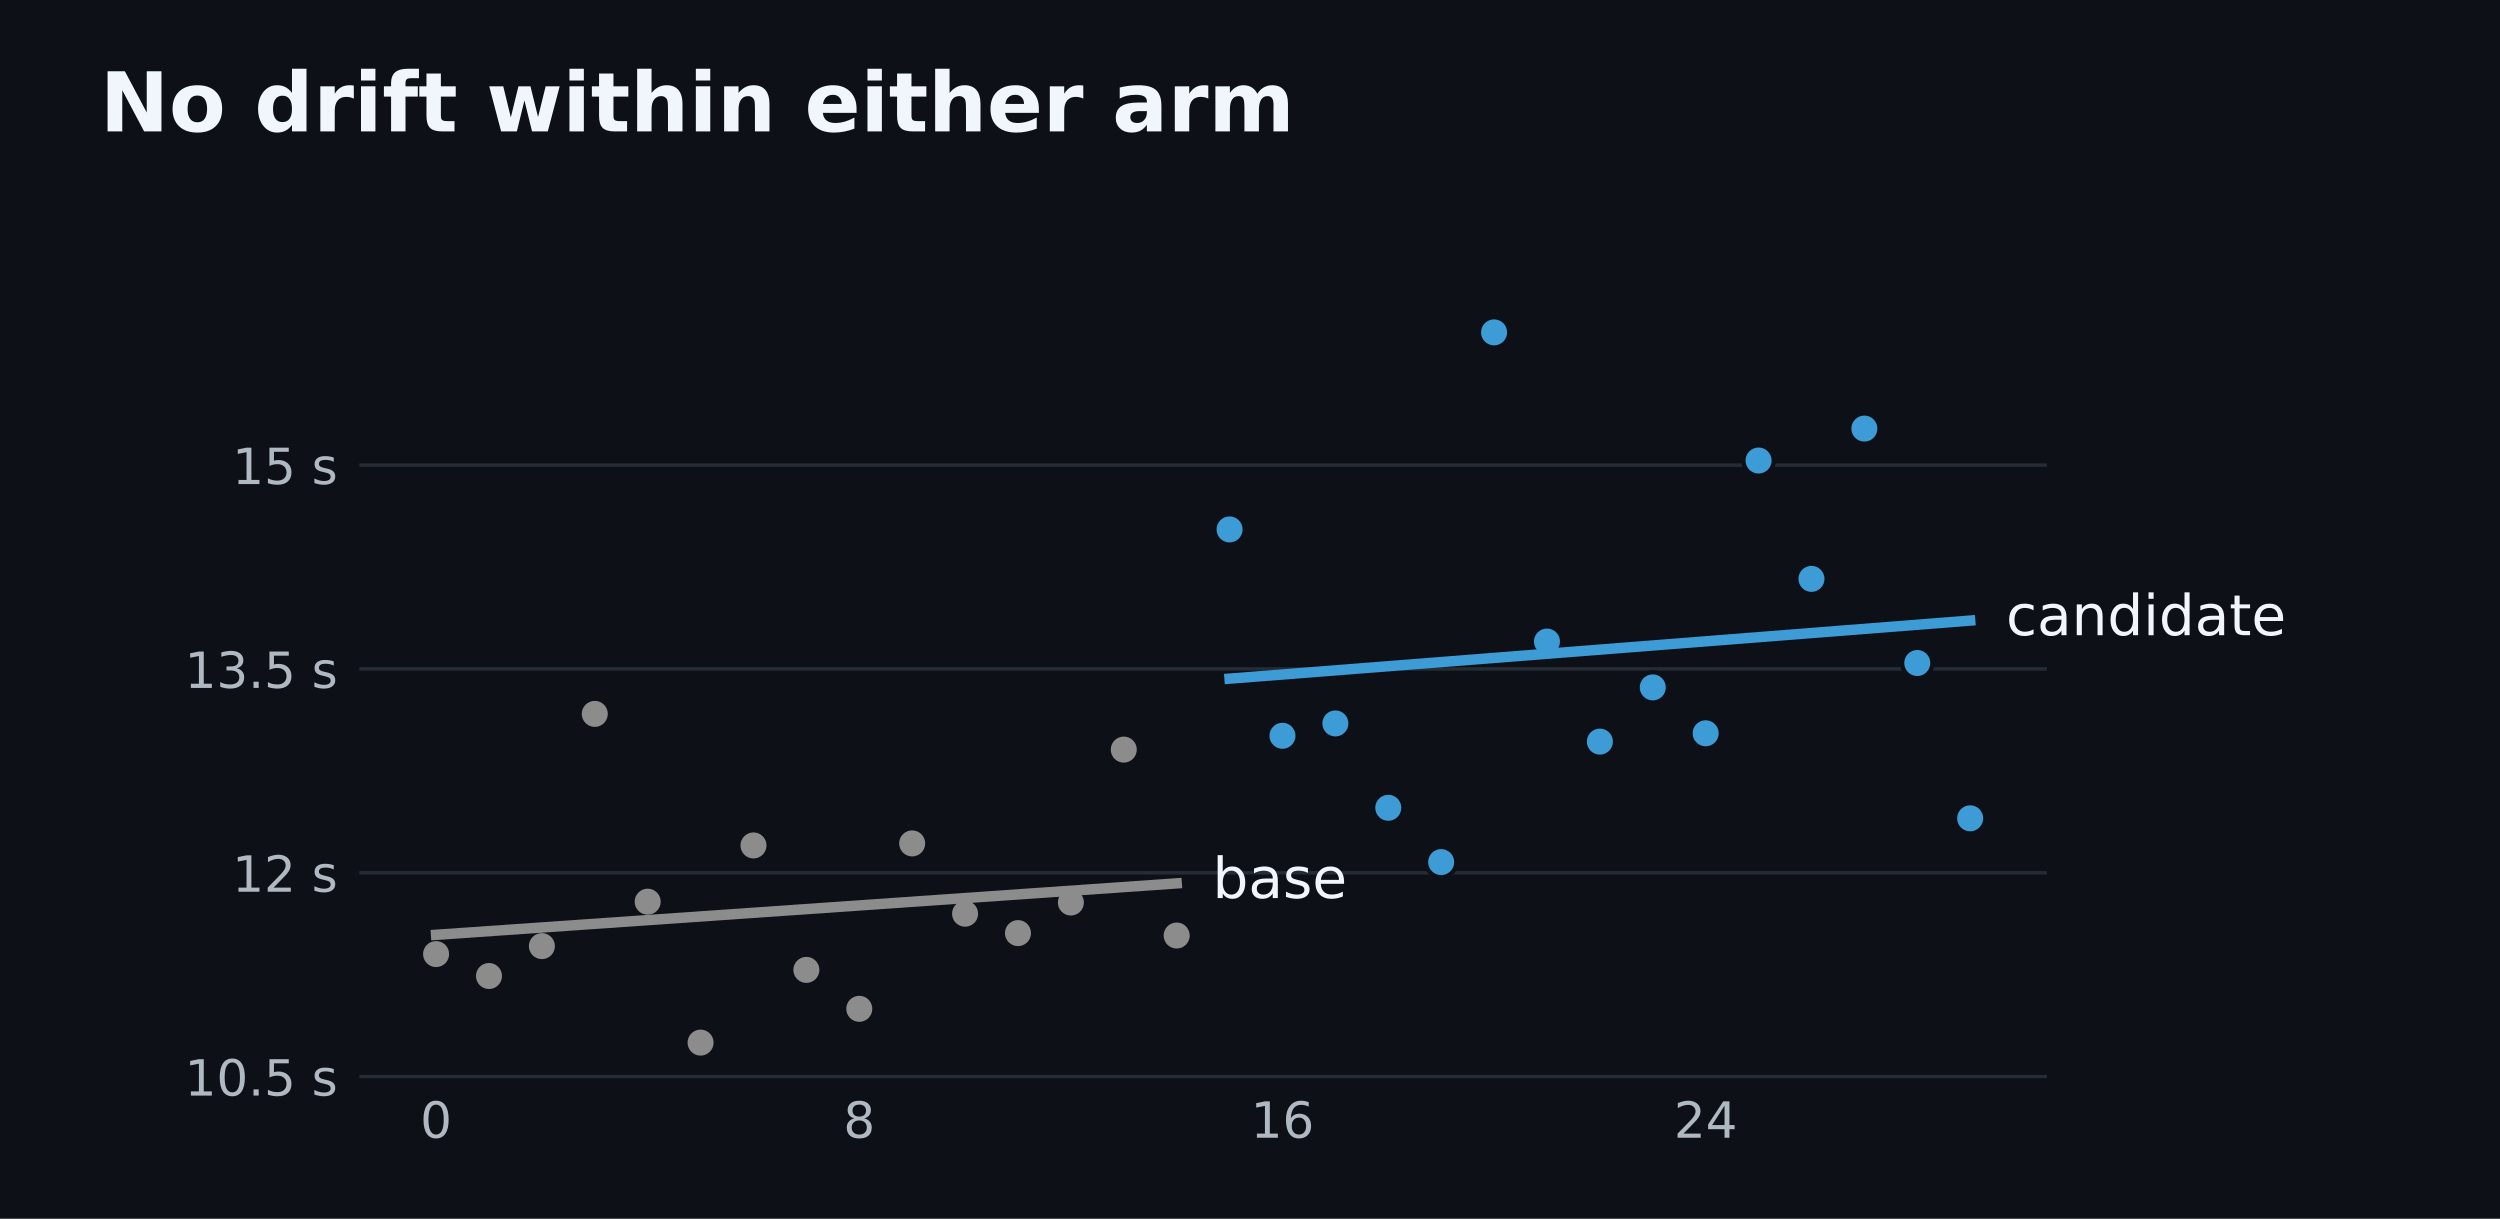
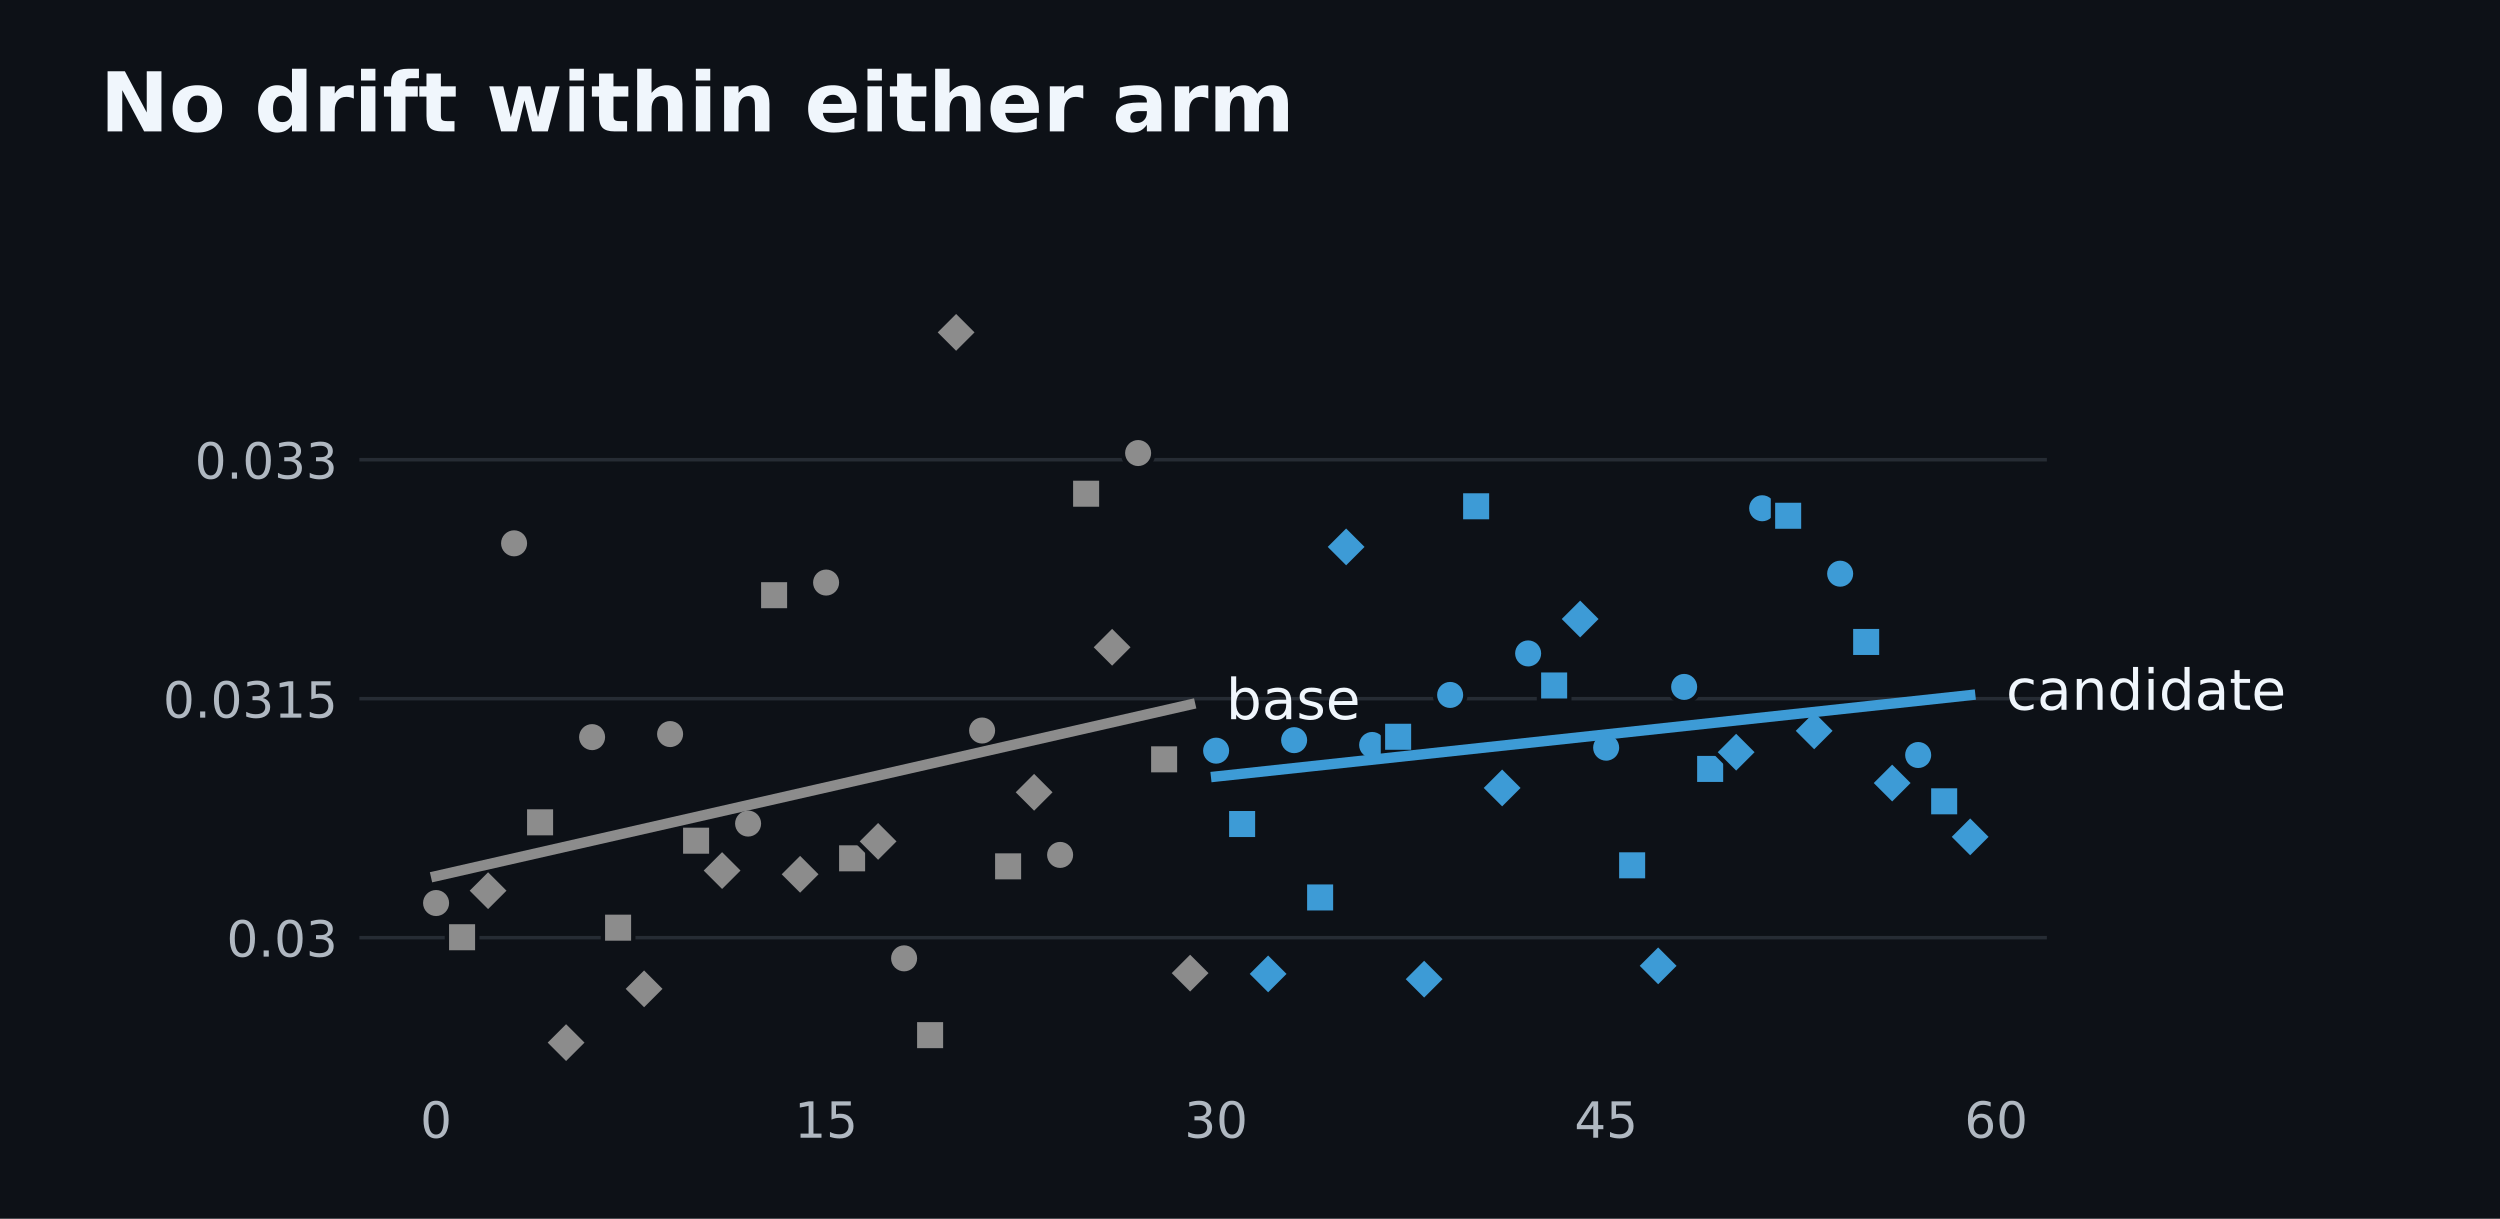
<svg xmlns="http://www.w3.org/2000/svg" xmlns:xlink="http://www.w3.org/1999/xlink" width="576pt" height="280.8pt" viewBox="0 0 576 280.8" version="1.1">
  <defs>
    <style type="text/css">*{stroke-linejoin: round; stroke-linecap: butt}</style>
  </defs>
  <g id="figure_1">
    <g id="patch_1">
      <path d="M 0 280.8  L 576 280.8  L 576 0  L 0 0  z " style="fill: #0d1117" />
    </g>
    <g id="axes_1">
      <g id="patch_2">
        <path d="M 82.8 248.4  L 471.6 248.4  L 471.6 68.4  L 82.8 68.4  z " style="fill: #0d1117" />
      </g>
      <g id="matplotlib.axis_1">
        <g id="xtick_1">
          <g id="line2d_1" />
          <g id="text_1">
            <g style="fill: #b0b8c1" transform="translate(96.81429 262.1373) scale(0.115 -0.115)">
              <defs>
                <path id="DejaVuSans-13" d="M 2034 4250  Q 1547 4250 1301 3770  Q 1056 3291 1056 2328  Q 1056 1369 1301 889  Q 1547 409 2034 409  Q 2525 409 2770 889  Q 3016 1369 3016 2328  Q 3016 3291 2770 3770  Q 2525 4250 2034 4250  z M 2034 4750  Q 2819 4750 3233 4129  Q 3647 3509 3647 2328  Q 3647 1150 3233 529  Q 2819 -91 2034 -91  Q 1250 -91 836 529  Q 422 1150 422 2328  Q 422 3509 836 4129  Q 1250 4750 2034 4750  z " transform="scale(0.015625)" />
              </defs>
              <use xlink:href="#DejaVuSans-13" />
            </g>
          </g>
        </g>
        <g id="xtick_2">
          <g id="line2d_2" />
          <g id="text_2">
-             <g style="fill: #b0b8c1" transform="translate(194.319 262.1373) scale(0.115 -0.115)">
-               <defs>
-                 <path id="DejaVuSans-1b" d="M 2034 2216  Q 1584 2216 1326 1975  Q 1069 1734 1069 1313  Q 1069 891 1326 650  Q 1584 409 2034 409  Q 2484 409 2743 651  Q 3003 894 3003 1313  Q 3003 1734 2745 1975  Q 2488 2216 2034 2216  z M 1403 2484  Q 997 2584 770 2862  Q 544 3141 544 3541  Q 544 4100 942 4425  Q 1341 4750 2034 4750  Q 2731 4750 3128 4425  Q 3525 4100 3525 3541  Q 3525 3141 3298 2862  Q 3072 2584 2669 2484  Q 3125 2378 3379 2068  Q 3634 1759 3634 1313  Q 3634 634 3220 271  Q 2806 -91 2034 -91  Q 1263 -91 848 271  Q 434 634 434 1313  Q 434 1759 690 2068  Q 947 2378 1403 2484  z M 1172 3481  Q 1172 3119 1398 2916  Q 1625 2713 2034 2713  Q 2441 2713 2670 2916  Q 2900 3119 2900 3481  Q 2900 3844 2670 4047  Q 2441 4250 2034 4250  Q 1625 4250 1398 4047  Q 1172 3844 1172 3481  z " transform="scale(0.015625)" />
-               </defs>
-               <use xlink:href="#DejaVuSans-1b" />
+             <g style="fill: #b0b8c1" transform="translate(183.0172 262.1373) scale(0.115 -0.115)">
+               <defs>
+                 <path id="DejaVuSans-14" d="M 794 531  L 1825 531  L 1825 4091  L 703 3866  L 703 4441  L 1819 4666  L 2450 4666  L 2450 531  L 3481 531  L 3481 0  L 794 0  L 794 531  z " transform="scale(0.015625)" />
+                 <path id="DejaVuSans-18" d="M 691 4666  L 3169 4666  L 3169 4134  L 1269 4134  L 1269 2991  Q 1406 3038 1543 3061  Q 1681 3084 1819 3084  Q 2600 3084 3056 2656  Q 3513 2228 3513 1497  Q 3513 744 3044 326  Q 2575 -91 1722 -91  Q 1428 -91 1123 -41  Q 819 9 494 109  L 494 744  Q 775 591 1075 516  Q 1375 441 1709 441  Q 2250 441 2565 725  Q 2881 1009 2881 1497  Q 2881 1984 2565 2268  Q 2250 2553 1709 2553  Q 1456 2553 1204 2497  Q 953 2441 691 2322  L 691 4666  z " transform="scale(0.015625)" />
+               </defs>
+               <use xlink:href="#DejaVuSans-14" />
+               <use xlink:href="#DejaVuSans-18" transform="translate(63.625 0)" />
            </g>
          </g>
        </g>
        <g id="xtick_3">
          <g id="line2d_3" />
          <g id="text_3">
-             <g style="fill: #b0b8c1" transform="translate(288.1653 262.1373) scale(0.115 -0.115)">
-               <defs>
-                 <path id="DejaVuSans-14" d="M 794 531  L 1825 531  L 1825 4091  L 703 3866  L 703 4441  L 1819 4666  L 2450 4666  L 2450 531  L 3481 531  L 3481 0  L 794 0  L 794 531  z " transform="scale(0.015625)" />
-                 <path id="DejaVuSans-19" d="M 2113 2584  Q 1688 2584 1439 2293  Q 1191 2003 1191 1497  Q 1191 994 1439 701  Q 1688 409 2113 409  Q 2538 409 2786 701  Q 3034 994 3034 1497  Q 3034 2003 2786 2293  Q 2538 2584 2113 2584  z M 3366 4563  L 3366 3988  Q 3128 4100 2886 4159  Q 2644 4219 2406 4219  Q 1781 4219 1451 3797  Q 1122 3375 1075 2522  Q 1259 2794 1537 2939  Q 1816 3084 2150 3084  Q 2853 3084 3261 2657  Q 3669 2231 3669 1497  Q 3669 778 3244 343  Q 2819 -91 2113 -91  Q 1303 -91 875 529  Q 447 1150 447 2328  Q 447 3434 972 4092  Q 1497 4750 2381 4750  Q 2619 4750 2861 4703  Q 3103 4656 3366 4563  z " transform="scale(0.015625)" />
-               </defs>
-               <use xlink:href="#DejaVuSans-14" />
-               <use xlink:href="#DejaVuSans-19" transform="translate(63.625 0)" />
+             <g style="fill: #b0b8c1" transform="translate(272.8785 262.1373) scale(0.115 -0.115)">
+               <defs>
+                 <path id="DejaVuSans-16" d="M 2597 2516  Q 3050 2419 3304 2112  Q 3559 1806 3559 1356  Q 3559 666 3084 287  Q 2609 -91 1734 -91  Q 1441 -91 1130 -33  Q 819 25 488 141  L 488 750  Q 750 597 1062 519  Q 1375 441 1716 441  Q 2309 441 2620 675  Q 2931 909 2931 1356  Q 2931 1769 2642 2001  Q 2353 2234 1838 2234  L 1294 2234  L 1294 2753  L 1863 2753  Q 2328 2753 2575 2939  Q 2822 3125 2822 3475  Q 2822 3834 2567 4026  Q 2313 4219 1838 4219  Q 1578 4219 1281 4162  Q 984 4106 628 3988  L 628 4550  Q 988 4650 1302 4700  Q 1616 4750 1894 4750  Q 2613 4750 3031 4423  Q 3450 4097 3450 3541  Q 3450 3153 3228 2886  Q 3006 2619 2597 2516  z " transform="scale(0.015625)" />
+               </defs>
+               <use xlink:href="#DejaVuSans-16" />
+               <use xlink:href="#DejaVuSans-13" transform="translate(63.625 0)" />
            </g>
          </g>
        </g>
        <g id="xtick_4">
          <g id="line2d_4" />
          <g id="text_4">
-             <g style="fill: #b0b8c1" transform="translate(385.67 262.1373) scale(0.115 -0.115)">
-               <defs>
-                 <path id="DejaVuSans-15" d="M 1228 531  L 3431 531  L 3431 0  L 469 0  L 469 531  Q 828 903 1448 1529  Q 2069 2156 2228 2338  Q 2531 2678 2651 2914  Q 2772 3150 2772 3378  Q 2772 3750 2511 3984  Q 2250 4219 1831 4219  Q 1534 4219 1204 4116  Q 875 4013 500 3803  L 500 4441  Q 881 4594 1212 4672  Q 1544 4750 1819 4750  Q 2544 4750 2975 4387  Q 3406 4025 3406 3419  Q 3406 3131 3298 2873  Q 3191 2616 2906 2266  Q 2828 2175 2409 1742  Q 1991 1309 1228 531  z " transform="scale(0.015625)" />
+             <g style="fill: #b0b8c1" transform="translate(362.7398 262.1373) scale(0.115 -0.115)">
+               <defs>
                <path id="DejaVuSans-17" d="M 2419 4116  L 825 1625  L 2419 1625  L 2419 4116  z M 2253 4666  L 3047 4666  L 3047 1625  L 3713 1625  L 3713 1100  L 3047 1100  L 3047 0  L 2419 0  L 2419 1100  L 313 1100  L 313 1709  L 2253 4666  z " transform="scale(0.015625)" />
              </defs>
-               <use xlink:href="#DejaVuSans-15" />
-               <use xlink:href="#DejaVuSans-17" transform="translate(63.625 0)" />
+               <use xlink:href="#DejaVuSans-17" />
+               <use xlink:href="#DejaVuSans-18" transform="translate(63.625 0)" />
+             </g>
+           </g>
+         </g>
+         <g id="xtick_5">
+           <g id="line2d_5" />
+           <g id="text_5">
+             <g style="fill: #b0b8c1" transform="translate(452.6012 262.1373) scale(0.115 -0.115)">
+               <defs>
+                 <path id="DejaVuSans-19" d="M 2113 2584  Q 1688 2584 1439 2293  Q 1191 2003 1191 1497  Q 1191 994 1439 701  Q 1688 409 2113 409  Q 2538 409 2786 701  Q 3034 994 3034 1497  Q 3034 2003 2786 2293  Q 2538 2584 2113 2584  z M 3366 4563  L 3366 3988  Q 3128 4100 2886 4159  Q 2644 4219 2406 4219  Q 1781 4219 1451 3797  Q 1122 3375 1075 2522  Q 1259 2794 1537 2939  Q 1816 3084 2150 3084  Q 2853 3084 3261 2657  Q 3669 2231 3669 1497  Q 3669 778 3244 343  Q 2819 -91 2113 -91  Q 1303 -91 875 529  Q 447 1150 447 2328  Q 447 3434 972 4092  Q 1497 4750 2381 4750  Q 2619 4750 2861 4703  Q 3103 4656 3366 4563  z " transform="scale(0.015625)" />
+               </defs>
+               <use xlink:href="#DejaVuSans-19" />
+               <use xlink:href="#DejaVuSans-13" transform="translate(63.625 0)" />
            </g>
          </g>
        </g>
      </g>
      <g id="matplotlib.axis_2">
        <g id="ytick_1">
-           <g id="line2d_5">
-             <path d="M 82.8 248.051  L 471.6 248.051  " clip-path="url(#pa7abebdeab)" style="fill: none; stroke: #262c34; stroke-width: 0.8; stroke-linecap: square" />
-           </g>
-           <g id="line2d_6" />
-           <g id="text_5">
-             <g style="fill: #b0b8c1" transform="translate(42.54891 252.4196) scale(0.115 -0.115)">
+           <g id="line2d_6">
+             <path d="M 82.8 216.038  L 471.6 216.038  " clip-path="url(#p5f9877c30a)" style="fill: none; stroke: #262c34; stroke-width: 0.8; stroke-linecap: square" />
+           </g>
+           <g id="line2d_7" />
+           <g id="text_6">
+             <g style="fill: #b0b8c1" transform="translate(52.19453 220.4064) scale(0.115 -0.115)">
              <defs>
                <path id="DejaVuSans-11" d="M 684 794  L 1344 794  L 1344 0  L 684 0  L 684 794  z " transform="scale(0.015625)" />
-                 <path id="DejaVuSans-18" d="M 691 4666  L 3169 4666  L 3169 4134  L 1269 4134  L 1269 2991  Q 1406 3038 1543 3061  Q 1681 3084 1819 3084  Q 2600 3084 3056 2656  Q 3513 2228 3513 1497  Q 3513 744 3044 326  Q 2575 -91 1722 -91  Q 1428 -91 1123 -41  Q 819 9 494 109  L 494 744  Q 775 591 1075 516  Q 1375 441 1709 441  Q 2250 441 2565 725  Q 2881 1009 2881 1497  Q 2881 1984 2565 2268  Q 2250 2553 1709 2553  Q 1456 2553 1204 2497  Q 953 2441 691 2322  L 691 4666  z " transform="scale(0.015625)" />
-                 <path id="DejaVuSans-3" transform="scale(0.015625)" />
-                 <path id="DejaVuSans-56" d="M 2834 3397  L 2834 2853  Q 2591 2978 2328 3040  Q 2066 3103 1784 3103  Q 1356 3103 1142 2972  Q 928 2841 928 2578  Q 928 2378 1081 2264  Q 1234 2150 1697 2047  L 1894 2003  Q 2506 1872 2764 1633  Q 3022 1394 3022 966  Q 3022 478 2636 193  Q 2250 -91 1575 -91  Q 1294 -91 989 -36  Q 684 19 347 128  L 347 722  Q 666 556 975 473  Q 1284 391 1588 391  Q 1994 391 2212 530  Q 2431 669 2431 922  Q 2431 1156 2273 1281  Q 2116 1406 1581 1522  L 1381 1569  Q 847 1681 609 1914  Q 372 2147 372 2553  Q 372 3047 722 3315  Q 1072 3584 1716 3584  Q 2034 3584 2315 3537  Q 2597 3491 2834 3397  z " transform="scale(0.015625)" />
-               </defs>
-               <use xlink:href="#DejaVuSans-14" />
-               <use xlink:href="#DejaVuSans-13" transform="translate(63.625 0)" />
-               <use xlink:href="#DejaVuSans-11" transform="translate(127.25 0)" />
-               <use xlink:href="#DejaVuSans-18" transform="translate(159.0312 0)" />
-               <use xlink:href="#DejaVuSans-3" transform="translate(222.6562 0)" />
-               <use xlink:href="#DejaVuSans-56" transform="translate(254.4375 0)" />
+               </defs>
+               <use xlink:href="#DejaVuSans-13" />
+               <use xlink:href="#DejaVuSans-11" transform="translate(63.625 0)" />
+               <use xlink:href="#DejaVuSans-13" transform="translate(95.40625 0)" />
+               <use xlink:href="#DejaVuSans-16" transform="translate(159.0312 0)" />
            </g>
          </g>
        </g>
        <g id="ytick_2">
-           <g id="line2d_7">
-             <path d="M 82.8 201.088  L 471.6 201.088  " clip-path="url(#pa7abebdeab)" style="fill: none; stroke: #262c34; stroke-width: 0.8; stroke-linecap: square" />
-           </g>
-           <g id="line2d_8" />
-           <g id="text_6">
-             <g style="fill: #b0b8c1" transform="translate(53.52063 205.4562) scale(0.115 -0.115)">
-               <use xlink:href="#DejaVuSans-14" />
-               <use xlink:href="#DejaVuSans-15" transform="translate(63.625 0)" />
-               <use xlink:href="#DejaVuSans-3" transform="translate(127.25 0)" />
-               <use xlink:href="#DejaVuSans-56" transform="translate(159.0312 0)" />
+           <g id="line2d_8">
+             <path d="M 82.8 160.977  L 471.6 160.977  " clip-path="url(#p5f9877c30a)" style="fill: none; stroke: #262c34; stroke-width: 0.8; stroke-linecap: square" />
+           </g>
+           <g id="line2d_9" />
+           <g id="text_7">
+             <g style="fill: #b0b8c1" transform="translate(37.56078 165.3452) scale(0.115 -0.115)">
+               <use xlink:href="#DejaVuSans-13" />
+               <use xlink:href="#DejaVuSans-11" transform="translate(63.625 0)" />
+               <use xlink:href="#DejaVuSans-13" transform="translate(95.40625 0)" />
+               <use xlink:href="#DejaVuSans-16" transform="translate(159.0312 0)" />
+               <use xlink:href="#DejaVuSans-14" transform="translate(222.6562 0)" />
+               <use xlink:href="#DejaVuSans-18" transform="translate(286.2812 0)" />
            </g>
          </g>
        </g>
        <g id="ytick_3">
-           <g id="line2d_9">
-             <path d="M 82.8 154.124  L 471.6 154.124  " clip-path="url(#pa7abebdeab)" style="fill: none; stroke: #262c34; stroke-width: 0.8; stroke-linecap: square" />
-           </g>
-           <g id="line2d_10" />
-           <g id="text_7">
-             <g style="fill: #b0b8c1" transform="translate(42.54891 158.4928) scale(0.115 -0.115)">
-               <defs>
-                 <path id="DejaVuSans-16" d="M 2597 2516  Q 3050 2419 3304 2112  Q 3559 1806 3559 1356  Q 3559 666 3084 287  Q 2609 -91 1734 -91  Q 1441 -91 1130 -33  Q 819 25 488 141  L 488 750  Q 750 597 1062 519  Q 1375 441 1716 441  Q 2309 441 2620 675  Q 2931 909 2931 1356  Q 2931 1769 2642 2001  Q 2353 2234 1838 2234  L 1294 2234  L 1294 2753  L 1863 2753  Q 2328 2753 2575 2939  Q 2822 3125 2822 3475  Q 2822 3834 2567 4026  Q 2313 4219 1838 4219  Q 1578 4219 1281 4162  Q 984 4106 628 3988  L 628 4550  Q 988 4650 1302 4700  Q 1616 4750 1894 4750  Q 2613 4750 3031 4423  Q 3450 4097 3450 3541  Q 3450 3153 3228 2886  Q 3006 2619 2597 2516  z " transform="scale(0.015625)" />
-               </defs>
-               <use xlink:href="#DejaVuSans-14" />
-               <use xlink:href="#DejaVuSans-16" transform="translate(63.625 0)" />
-               <use xlink:href="#DejaVuSans-11" transform="translate(127.25 0)" />
-               <use xlink:href="#DejaVuSans-18" transform="translate(159.0312 0)" />
-               <use xlink:href="#DejaVuSans-3" transform="translate(222.6562 0)" />
-               <use xlink:href="#DejaVuSans-56" transform="translate(254.4375 0)" />
-             </g>
-           </g>
-         </g>
-         <g id="ytick_4">
-           <g id="line2d_11">
-             <path d="M 82.8 107.161  L 471.6 107.161  " clip-path="url(#pa7abebdeab)" style="fill: none; stroke: #262c34; stroke-width: 0.8; stroke-linecap: square" />
-           </g>
-           <g id="line2d_12" />
+           <g id="line2d_10">
+             <path d="M 82.8 105.915  L 471.6 105.915  " clip-path="url(#p5f9877c30a)" style="fill: none; stroke: #262c34; stroke-width: 0.8; stroke-linecap: square" />
+           </g>
+           <g id="line2d_11" />
          <g id="text_8">
-             <g style="fill: #b0b8c1" transform="translate(53.52063 111.5293) scale(0.115 -0.115)">
-               <use xlink:href="#DejaVuSans-14" />
-               <use xlink:href="#DejaVuSans-18" transform="translate(63.625 0)" />
-               <use xlink:href="#DejaVuSans-3" transform="translate(127.25 0)" />
-               <use xlink:href="#DejaVuSans-56" transform="translate(159.0312 0)" />
-             </g>
-           </g>
+             <g style="fill: #b0b8c1" transform="translate(44.87766 110.284) scale(0.115 -0.115)">
+               <use xlink:href="#DejaVuSans-13" />
+               <use xlink:href="#DejaVuSans-11" transform="translate(63.625 0)" />
+               <use xlink:href="#DejaVuSans-13" transform="translate(95.40625 0)" />
+               <use xlink:href="#DejaVuSans-16" transform="translate(159.0312 0)" />
+               <use xlink:href="#DejaVuSans-16" transform="translate(222.6562 0)" />
+             </g>
+           </g>
+         </g>
+       </g>
+       <g id="line2d_12">
+         <defs>
+           <path id="mf9f55f0a4c" d="M 0 3.5  C 0.928 3.5 1.819 3.131 2.475 2.475  C 3.131 1.819 3.5 0.928 3.5 0  C 3.5 -0.928 3.131 -1.819 2.475 -2.475  C 1.819 -3.131 0.928 -3.5 0 -3.5  C -0.928 -3.5 -1.819 -3.131 -2.475 -2.475  C -3.131 -1.819 -3.5 -0.928 -3.5 0  C -3.5 0.928 -3.131 1.819 -2.475 2.475  C -1.819 3.131 -0.928 3.5 0 3.5  z " style="stroke: #0d1117" />
+         </defs>
+         <g clip-path="url(#p5f9877c30a)">
+           <use xlink:href="#mf9f55f0a4c" x="100.473" y="208.058" style="fill: #8c8c8c; stroke: #0d1117" />
+           <use xlink:href="#mf9f55f0a4c" x="118.445" y="125.182" style="fill: #8c8c8c; stroke: #0d1117" />
+           <use xlink:href="#mf9f55f0a4c" x="136.417" y="169.833" style="fill: #8c8c8c; stroke: #0d1117" />
+           <use xlink:href="#mf9f55f0a4c" x="154.39" y="169.128" style="fill: #8c8c8c; stroke: #0d1117" />
+           <use xlink:href="#mf9f55f0a4c" x="172.362" y="189.752" style="fill: #8c8c8c; stroke: #0d1117" />
+           <use xlink:href="#mf9f55f0a4c" x="190.334" y="134.223" style="fill: #8c8c8c; stroke: #0d1117" />
+           <use xlink:href="#mf9f55f0a4c" x="208.306" y="220.804" style="fill: #8c8c8c; stroke: #0d1117" />
+           <use xlink:href="#mf9f55f0a4c" x="226.279" y="168.312" style="fill: #8c8c8c; stroke: #0d1117" />
+           <use xlink:href="#mf9f55f0a4c" x="244.251" y="196.972" style="fill: #8c8c8c; stroke: #0d1117" />
+           <use xlink:href="#mf9f55f0a4c" x="262.223" y="104.381" style="fill: #8c8c8c; stroke: #0d1117" />
        </g>
      </g>
      <g id="line2d_13">
        <defs>
-           <path id="mad32123701" d="M 0 3.5  C 0.928 3.5 1.819 3.131 2.475 2.475  C 3.131 1.819 3.5 0.928 3.5 0  C 3.5 -0.928 3.131 -1.819 2.475 -2.475  C 1.819 -3.131 0.928 -3.5 0 -3.5  C -0.928 -3.5 -1.819 -3.131 -2.475 -2.475  C -3.131 -1.819 -3.5 -0.928 -3.5 0  C -3.5 0.928 -3.131 1.819 -2.475 2.475  C -1.819 3.131 -0.928 3.5 0 3.5  z " style="stroke: #0d1117" />
-         </defs>
-         <g clip-path="url(#pa7abebdeab)">
-           <use xlink:href="#mad32123701" x="100.473" y="219.818" style="fill: #8c8c8c; stroke: #0d1117" />
-           <use xlink:href="#mad32123701" x="112.661" y="224.872" style="fill: #8c8c8c; stroke: #0d1117" />
-           <use xlink:href="#mad32123701" x="124.849" y="217.985" style="fill: #8c8c8c; stroke: #0d1117" />
-           <use xlink:href="#mad32123701" x="137.037" y="164.481" style="fill: #8c8c8c; stroke: #0d1117" />
-           <use xlink:href="#mad32123701" x="149.225" y="207.749" style="fill: #8c8c8c; stroke: #0d1117" />
-           <use xlink:href="#mad32123701" x="161.413" y="240.218" style="fill: #8c8c8c; stroke: #0d1117" />
-           <use xlink:href="#mad32123701" x="173.601" y="194.79" style="fill: #8c8c8c; stroke: #0d1117" />
-           <use xlink:href="#mad32123701" x="185.789" y="223.463" style="fill: #8c8c8c; stroke: #0d1117" />
-           <use xlink:href="#mad32123701" x="197.977" y="232.432" style="fill: #8c8c8c; stroke: #0d1117" />
-           <use xlink:href="#mad32123701" x="210.166" y="194.32" style="fill: #8c8c8c; stroke: #0d1117" />
-           <use xlink:href="#mad32123701" x="222.354" y="210.514" style="fill: #8c8c8c; stroke: #0d1117" />
-           <use xlink:href="#mad32123701" x="234.542" y="214.987" style="fill: #8c8c8c; stroke: #0d1117" />
-           <use xlink:href="#mad32123701" x="246.73" y="207.938" style="fill: #8c8c8c; stroke: #0d1117" />
-           <use xlink:href="#mad32123701" x="258.918" y="172.708" style="fill: #8c8c8c; stroke: #0d1117" />
-           <use xlink:href="#mad32123701" x="271.106" y="215.545" style="fill: #8c8c8c; stroke: #0d1117" />
+           <path id="m9e5afdfcbe" d="M -3.5 3.5  L 3.5 3.5  L 3.5 -3.5  L -3.5 -3.5  z " style="stroke: #0d1117; stroke-linejoin: miter" />
+         </defs>
+         <g clip-path="url(#p5f9877c30a)">
+           <use xlink:href="#m9e5afdfcbe" x="106.463" y="215.938" style="fill: #8c8c8c; stroke: #0d1117; stroke-linejoin: miter" />
+           <use xlink:href="#m9e5afdfcbe" x="124.436" y="189.464" style="fill: #8c8c8c; stroke: #0d1117; stroke-linejoin: miter" />
+           <use xlink:href="#m9e5afdfcbe" x="142.408" y="213.736" style="fill: #8c8c8c; stroke: #0d1117; stroke-linejoin: miter" />
+           <use xlink:href="#m9e5afdfcbe" x="160.38" y="193.696" style="fill: #8c8c8c; stroke: #0d1117; stroke-linejoin: miter" />
+           <use xlink:href="#m9e5afdfcbe" x="178.353" y="137.134" style="fill: #8c8c8c; stroke: #0d1117; stroke-linejoin: miter" />
+           <use xlink:href="#m9e5afdfcbe" x="196.325" y="197.758" style="fill: #8c8c8c; stroke: #0d1117; stroke-linejoin: miter" />
+           <use xlink:href="#m9e5afdfcbe" x="214.297" y="238.497" style="fill: #8c8c8c; stroke: #0d1117; stroke-linejoin: miter" />
+           <use xlink:href="#m9e5afdfcbe" x="232.269" y="199.607" style="fill: #8c8c8c; stroke: #0d1117; stroke-linejoin: miter" />
+           <use xlink:href="#m9e5afdfcbe" x="250.242" y="113.752" style="fill: #8c8c8c; stroke: #0d1117; stroke-linejoin: miter" />
+           <use xlink:href="#m9e5afdfcbe" x="268.214" y="174.95" style="fill: #8c8c8c; stroke: #0d1117; stroke-linejoin: miter" />
+         </g>
+       </g>
+       <g id="line2d_14">
+         <defs>
+           <path id="m54f53b23e2" d="M -0 4.95  L 4.95 0  L 0 -4.95  L -4.95 -0  z " style="stroke: #0d1117; stroke-linejoin: miter" />
+         </defs>
+         <g clip-path="url(#p5f9877c30a)">
+           <use xlink:href="#m54f53b23e2" x="112.454" y="205.214" style="fill: #8c8c8c; stroke: #0d1117; stroke-linejoin: miter" />
+           <use xlink:href="#m54f53b23e2" x="130.427" y="240.218" style="fill: #8c8c8c; stroke: #0d1117; stroke-linejoin: miter" />
+           <use xlink:href="#m54f53b23e2" x="148.399" y="227.832" style="fill: #8c8c8c; stroke: #0d1117; stroke-linejoin: miter" />
+           <use xlink:href="#m54f53b23e2" x="166.371" y="200.578" style="fill: #8c8c8c; stroke: #0d1117; stroke-linejoin: miter" />
+           <use xlink:href="#m54f53b23e2" x="184.343" y="201.439" style="fill: #8c8c8c; stroke: #0d1117; stroke-linejoin: miter" />
+           <use xlink:href="#m54f53b23e2" x="202.316" y="193.858" style="fill: #8c8c8c; stroke: #0d1117; stroke-linejoin: miter" />
+           <use xlink:href="#m54f53b23e2" x="220.288" y="76.582" style="fill: #8c8c8c; stroke: #0d1117; stroke-linejoin: miter" />
+           <use xlink:href="#m54f53b23e2" x="238.26" y="182.544" style="fill: #8c8c8c; stroke: #0d1117; stroke-linejoin: miter" />
+           <use xlink:href="#m54f53b23e2" x="256.232" y="149.132" style="fill: #8c8c8c; stroke: #0d1117; stroke-linejoin: miter" />
+           <use xlink:href="#m54f53b23e2" x="274.205" y="224.209" style="fill: #8c8c8c; stroke: #0d1117; stroke-linejoin: miter" />
        </g>
      </g>
      <g id="text_9">
-         <g style="fill: #f0f6fc" transform="translate(271.106 206.9078) scale(0.13 -0.13)">
+         <g style="fill: #f0f6fc" transform="translate(274.2046 165.704) scale(0.13 -0.13)">
          <defs>
+             <path id="DejaVuSans-3" transform="scale(0.015625)" />
            <path id="DejaVuSans-45" d="M 3116 1747  Q 3116 2381 2855 2742  Q 2594 3103 2138 3103  Q 1681 3103 1420 2742  Q 1159 2381 1159 1747  Q 1159 1113 1420 752  Q 1681 391 2138 391  Q 2594 391 2855 752  Q 3116 1113 3116 1747  z M 1159 2969  Q 1341 3281 1617 3432  Q 1894 3584 2278 3584  Q 2916 3584 3314 3078  Q 3713 2572 3713 1747  Q 3713 922 3314 415  Q 2916 -91 2278 -91  Q 1894 -91 1617 61  Q 1341 213 1159 525  L 1159 0  L 581 0  L 581 4863  L 1159 4863  L 1159 2969  z " transform="scale(0.015625)" />
            <path id="DejaVuSans-44" d="M 2194 1759  Q 1497 1759 1228 1600  Q 959 1441 959 1056  Q 959 750 1161 570  Q 1363 391 1709 391  Q 2188 391 2477 730  Q 2766 1069 2766 1631  L 2766 1759  L 2194 1759  z M 3341 1997  L 3341 0  L 2766 0  L 2766 531  Q 2569 213 2275 61  Q 1981 -91 1556 -91  Q 1019 -91 701 211  Q 384 513 384 1019  Q 384 1609 779 1909  Q 1175 2209 1959 2209  L 2766 2209  L 2766 2266  Q 2766 2663 2505 2880  Q 2244 3097 1772 3097  Q 1472 3097 1187 3025  Q 903 2953 641 2809  L 641 3341  Q 956 3463 1253 3523  Q 1550 3584 1831 3584  Q 2591 3584 2966 3190  Q 3341 2797 3341 1997  z " transform="scale(0.015625)" />
+             <path id="DejaVuSans-56" d="M 2834 3397  L 2834 2853  Q 2591 2978 2328 3040  Q 2066 3103 1784 3103  Q 1356 3103 1142 2972  Q 928 2841 928 2578  Q 928 2378 1081 2264  Q 1234 2150 1697 2047  L 1894 2003  Q 2506 1872 2764 1633  Q 3022 1394 3022 966  Q 3022 478 2636 193  Q 2250 -91 1575 -91  Q 1294 -91 989 -36  Q 684 19 347 128  L 347 722  Q 666 556 975 473  Q 1284 391 1588 391  Q 1994 391 2212 530  Q 2431 669 2431 922  Q 2431 1156 2273 1281  Q 2116 1406 1581 1522  L 1381 1569  Q 847 1681 609 1914  Q 372 2147 372 2553  Q 372 3047 722 3315  Q 1072 3584 1716 3584  Q 2034 3584 2315 3537  Q 2597 3491 2834 3397  z " transform="scale(0.015625)" />
            <path id="DejaVuSans-48" d="M 3597 1894  L 3597 1613  L 953 1613  Q 991 1019 1311 708  Q 1631 397 2203 397  Q 2534 397 2845 478  Q 3156 559 3463 722  L 3463 178  Q 3153 47 2828 -22  Q 2503 -91 2169 -91  Q 1331 -91 842 396  Q 353 884 353 1716  Q 353 2575 817 3079  Q 1281 3584 2069 3584  Q 2775 3584 3186 3129  Q 3597 2675 3597 1894  z M 3022 2063  Q 3016 2534 2758 2815  Q 2500 3097 2075 3097  Q 1594 3097 1305 2825  Q 1016 2553 972 2059  L 3022 2063  z " transform="scale(0.015625)" />
          </defs>
          <use xlink:href="#DejaVuSans-3" />
          <use xlink:href="#DejaVuSans-3" transform="translate(31.78125 0)" />
          <use xlink:href="#DejaVuSans-45" transform="translate(63.5625 0)" />
          <use xlink:href="#DejaVuSans-44" transform="translate(127.0469 0)" />
          <use xlink:href="#DejaVuSans-56" transform="translate(188.3281 0)" />
          <use xlink:href="#DejaVuSans-48" transform="translate(240.4219 0)" />
        </g>
      </g>
-       <g id="line2d_14">
-         <defs>
-           <path id="m37d31924d1" d="M 0 3.5  C 0.928 3.5 1.819 3.131 2.475 2.475  C 3.131 1.819 3.5 0.928 3.5 0  C 3.5 -0.928 3.131 -1.819 2.475 -2.475  C 1.819 -3.131 0.928 -3.5 0 -3.5  C -0.928 -3.5 -1.819 -3.131 -2.475 -2.475  C -3.131 -1.819 -3.5 -0.928 -3.5 0  C -3.5 0.928 -3.131 1.819 -2.475 2.475  C -1.819 3.131 -0.928 3.5 0 3.5  z " style="stroke: #0d1117" />
-         </defs>
-         <g clip-path="url(#pa7abebdeab)">
-           <use xlink:href="#m37d31924d1" x="283.294" y="121.981" style="fill: #3d9bd6; stroke: #0d1117" />
-           <use xlink:href="#m37d31924d1" x="295.482" y="169.521" style="fill: #3d9bd6; stroke: #0d1117" />
-           <use xlink:href="#m37d31924d1" x="307.67" y="166.678" style="fill: #3d9bd6; stroke: #0d1117" />
-           <use xlink:href="#m37d31924d1" x="319.858" y="186.117" style="fill: #3d9bd6; stroke: #0d1117" />
-           <use xlink:href="#m37d31924d1" x="332.046" y="198.623" style="fill: #3d9bd6; stroke: #0d1117" />
-           <use xlink:href="#m37d31924d1" x="344.234" y="76.582" style="fill: #3d9bd6; stroke: #0d1117" />
-           <use xlink:href="#m37d31924d1" x="356.423" y="147.814" style="fill: #3d9bd6; stroke: #0d1117" />
-           <use xlink:href="#m37d31924d1" x="368.611" y="170.865" style="fill: #3d9bd6; stroke: #0d1117" />
-           <use xlink:href="#m37d31924d1" x="380.799" y="158.376" style="fill: #3d9bd6; stroke: #0d1117" />
-           <use xlink:href="#m37d31924d1" x="392.987" y="168.949" style="fill: #3d9bd6; stroke: #0d1117" />
-           <use xlink:href="#m37d31924d1" x="405.175" y="106.105" style="fill: #3d9bd6; stroke: #0d1117" />
-           <use xlink:href="#m37d31924d1" x="417.363" y="133.372" style="fill: #3d9bd6; stroke: #0d1117" />
-           <use xlink:href="#m37d31924d1" x="429.551" y="98.747" style="fill: #3d9bd6; stroke: #0d1117" />
-           <use xlink:href="#m37d31924d1" x="441.739" y="152.757" style="fill: #3d9bd6; stroke: #0d1117" />
-           <use xlink:href="#m37d31924d1" x="453.927" y="188.539" style="fill: #3d9bd6; stroke: #0d1117" />
+       <g id="line2d_15">
+         <defs>
+           <path id="m599cf4e160" d="M 0 3.5  C 0.928 3.5 1.819 3.131 2.475 2.475  C 3.131 1.819 3.5 0.928 3.5 0  C 3.5 -0.928 3.131 -1.819 2.475 -2.475  C 1.819 -3.131 0.928 -3.5 0 -3.5  C -0.928 -3.5 -1.819 -3.131 -2.475 -2.475  C -3.131 -1.819 -3.5 -0.928 -3.5 0  C -3.5 0.928 -3.131 1.819 -2.475 2.475  C -1.819 3.131 -0.928 3.5 0 3.5  z " style="stroke: #0d1117" />
+         </defs>
+         <g clip-path="url(#p5f9877c30a)">
+           <use xlink:href="#m599cf4e160" x="280.195" y="172.953" style="fill: #3d9bd6; stroke: #0d1117" />
+           <use xlink:href="#m599cf4e160" x="298.168" y="170.53" style="fill: #3d9bd6; stroke: #0d1117" />
+           <use xlink:href="#m599cf4e160" x="316.14" y="171.641" style="fill: #3d9bd6; stroke: #0d1117" />
+           <use xlink:href="#m599cf4e160" x="334.112" y="160.114" style="fill: #3d9bd6; stroke: #0d1117" />
+           <use xlink:href="#m599cf4e160" x="352.084" y="150.549" style="fill: #3d9bd6; stroke: #0d1117" />
+           <use xlink:href="#m599cf4e160" x="370.057" y="172.264" style="fill: #3d9bd6; stroke: #0d1117" />
+           <use xlink:href="#m599cf4e160" x="388.029" y="158.266" style="fill: #3d9bd6; stroke: #0d1117" />
+           <use xlink:href="#m599cf4e160" x="406.001" y="117.102" style="fill: #3d9bd6; stroke: #0d1117" />
+           <use xlink:href="#m599cf4e160" x="423.973" y="132.179" style="fill: #3d9bd6; stroke: #0d1117" />
+           <use xlink:href="#m599cf4e160" x="441.946" y="173.956" style="fill: #3d9bd6; stroke: #0d1117" />
+         </g>
+       </g>
+       <g id="line2d_16">
+         <defs>
+           <path id="mfc96b9c106" d="M -3.5 3.5  L 3.5 3.5  L 3.5 -3.5  L -3.5 -3.5  z " style="stroke: #0d1117; stroke-linejoin: miter" />
+         </defs>
+         <g clip-path="url(#p5f9877c30a)">
+           <use xlink:href="#mfc96b9c106" x="286.186" y="189.856" style="fill: #3d9bd6; stroke: #0d1117; stroke-linejoin: miter" />
+           <use xlink:href="#mfc96b9c106" x="304.158" y="206.773" style="fill: #3d9bd6; stroke: #0d1117; stroke-linejoin: miter" />
+           <use xlink:href="#mfc96b9c106" x="322.131" y="169.752" style="fill: #3d9bd6; stroke: #0d1117; stroke-linejoin: miter" />
+           <use xlink:href="#mfc96b9c106" x="340.103" y="116.649" style="fill: #3d9bd6; stroke: #0d1117; stroke-linejoin: miter" />
+           <use xlink:href="#mfc96b9c106" x="358.075" y="157.935" style="fill: #3d9bd6; stroke: #0d1117; stroke-linejoin: miter" />
+           <use xlink:href="#mfc96b9c106" x="376.047" y="199.37" style="fill: #3d9bd6; stroke: #0d1117; stroke-linejoin: miter" />
+           <use xlink:href="#mfc96b9c106" x="394.02" y="177.159" style="fill: #3d9bd6; stroke: #0d1117; stroke-linejoin: miter" />
+           <use xlink:href="#mfc96b9c106" x="411.992" y="118.832" style="fill: #3d9bd6; stroke: #0d1117; stroke-linejoin: miter" />
+           <use xlink:href="#mfc96b9c106" x="429.964" y="147.906" style="fill: #3d9bd6; stroke: #0d1117; stroke-linejoin: miter" />
+           <use xlink:href="#mfc96b9c106" x="447.937" y="184.621" style="fill: #3d9bd6; stroke: #0d1117; stroke-linejoin: miter" />
+         </g>
+       </g>
+       <g id="line2d_17">
+         <defs>
+           <path id="mf4d0bf8bb9" d="M -0 4.95  L 4.95 0  L 0 -4.95  L -4.95 -0  z " style="stroke: #0d1117; stroke-linejoin: miter" />
+         </defs>
+         <g clip-path="url(#p5f9877c30a)">
+           <use xlink:href="#mf4d0bf8bb9" x="292.177" y="224.39" style="fill: #3d9bd6; stroke: #0d1117; stroke-linejoin: miter" />
+           <use xlink:href="#mf4d0bf8bb9" x="310.149" y="126.007" style="fill: #3d9bd6; stroke: #0d1117; stroke-linejoin: miter" />
+           <use xlink:href="#mf4d0bf8bb9" x="328.121" y="225.6" style="fill: #3d9bd6; stroke: #0d1117; stroke-linejoin: miter" />
+           <use xlink:href="#mf4d0bf8bb9" x="346.094" y="181.542" style="fill: #3d9bd6; stroke: #0d1117; stroke-linejoin: miter" />
+           <use xlink:href="#mf4d0bf8bb9" x="364.066" y="142.622" style="fill: #3d9bd6; stroke: #0d1117; stroke-linejoin: miter" />
+           <use xlink:href="#mf4d0bf8bb9" x="382.038" y="222.53" style="fill: #3d9bd6; stroke: #0d1117; stroke-linejoin: miter" />
+           <use xlink:href="#mf4d0bf8bb9" x="400.01" y="173.305" style="fill: #3d9bd6; stroke: #0d1117; stroke-linejoin: miter" />
+           <use xlink:href="#mf4d0bf8bb9" x="417.983" y="168.386" style="fill: #3d9bd6; stroke: #0d1117; stroke-linejoin: miter" />
+           <use xlink:href="#mf4d0bf8bb9" x="435.955" y="180.411" style="fill: #3d9bd6; stroke: #0d1117; stroke-linejoin: miter" />
+           <use xlink:href="#mf4d0bf8bb9" x="453.927" y="192.811" style="fill: #3d9bd6; stroke: #0d1117; stroke-linejoin: miter" />
        </g>
      </g>
      <g id="text_10">
-         <g style="fill: #f0f6fc" transform="translate(453.9273 146.3566) scale(0.13 -0.13)">
+         <g style="fill: #f0f6fc" transform="translate(453.9273 163.5339) scale(0.13 -0.13)">
          <defs>
            <path id="DejaVuSans-46" d="M 3122 3366  L 3122 2828  Q 2878 2963 2633 3030  Q 2388 3097 2138 3097  Q 1578 3097 1268 2742  Q 959 2388 959 1747  Q 959 1106 1268 751  Q 1578 397 2138 397  Q 2388 397 2633 464  Q 2878 531 3122 666  L 3122 134  Q 2881 22 2623 -34  Q 2366 -91 2075 -91  Q 1284 -91 818 406  Q 353 903 353 1747  Q 353 2603 823 3093  Q 1294 3584 2113 3584  Q 2378 3584 2631 3529  Q 2884 3475 3122 3366  z " transform="scale(0.015625)" />
            <path id="DejaVuSans-51" d="M 3513 2113  L 3513 0  L 2938 0  L 2938 2094  Q 2938 2591 2744 2837  Q 2550 3084 2163 3084  Q 1697 3084 1428 2787  Q 1159 2491 1159 1978  L 1159 0  L 581 0  L 581 3500  L 1159 3500  L 1159 2956  Q 1366 3272 1645 3428  Q 1925 3584 2291 3584  Q 2894 3584 3203 3211  Q 3513 2838 3513 2113  z " transform="scale(0.015625)" />
            <path id="DejaVuSans-47" d="M 2906 2969  L 2906 4863  L 3481 4863  L 3481 0  L 2906 0  L 2906 525  Q 2725 213 2448 61  Q 2172 -91 1784 -91  Q 1150 -91 751 415  Q 353 922 353 1747  Q 353 2572 751 3078  Q 1150 3584 1784 3584  Q 2172 3584 2448 3432  Q 2725 3281 2906 2969  z M 947 1747  Q 947 1113 1208 752  Q 1469 391 1925 391  Q 2381 391 2643 752  Q 2906 1113 2906 1747  Q 2906 2381 2643 2742  Q 2381 3103 1925 3103  Q 1469 3103 1208 2742  Q 947 2381 947 1747  z " transform="scale(0.015625)" />
            <path id="DejaVuSans-4c" d="M 603 3500  L 1178 3500  L 1178 0  L 603 0  L 603 3500  z M 603 4863  L 1178 4863  L 1178 4134  L 603 4134  L 603 4863  z " transform="scale(0.015625)" />
            <path id="DejaVuSans-57" d="M 1172 4494  L 1172 3500  L 2356 3500  L 2356 3053  L 1172 3053  L 1172 1153  Q 1172 725 1289 603  Q 1406 481 1766 481  L 2356 481  L 2356 0  L 1766 0  Q 1100 0 847 248  Q 594 497 594 1153  L 594 3053  L 172 3053  L 172 3500  L 594 3500  L 594 4494  L 1172 4494  z " transform="scale(0.015625)" />
          </defs>
          <use xlink:href="#DejaVuSans-3" />
          <use xlink:href="#DejaVuSans-3" transform="translate(31.78125 0)" />
          <use xlink:href="#DejaVuSans-46" transform="translate(63.5625 0)" />
          <use xlink:href="#DejaVuSans-44" transform="translate(118.5469 0)" />
          <use xlink:href="#DejaVuSans-51" transform="translate(179.8281 0)" />
          <use xlink:href="#DejaVuSans-47" transform="translate(243.2031 0)" />
          <use xlink:href="#DejaVuSans-4c" transform="translate(306.6875 0)" />
          <use xlink:href="#DejaVuSans-47" transform="translate(334.4688 0)" />
          <use xlink:href="#DejaVuSans-44" transform="translate(397.9531 0)" />
          <use xlink:href="#DejaVuSans-57" transform="translate(459.2344 0)" />
          <use xlink:href="#DejaVuSans-48" transform="translate(498.4375 0)" />
        </g>
      </g>
-       <g id="line2d_15">
-         <path d="M 100.473 215.379  L 271.106 203.53  " clip-path="url(#pa7abebdeab)" style="fill: none; stroke: #8c8c8c; stroke-width: 2.4; stroke-linecap: square" />
-       </g>
-       <g id="line2d_16">
-         <path d="M 283.294 156.358  L 453.927 142.979  " clip-path="url(#pa7abebdeab)" style="fill: none; stroke: #3d9bd6; stroke-width: 2.4; stroke-linecap: square" />
+       <g id="line2d_18">
+         <path d="M 100.473 201.859  L 274.205 162.327  " clip-path="url(#p5f9877c30a)" style="fill: none; stroke: #8c8c8c; stroke-width: 2.4; stroke-linecap: square" />
+       </g>
+       <g id="line2d_19">
+         <path d="M 280.195 178.911  L 453.927 160.156  " clip-path="url(#p5f9877c30a)" style="fill: none; stroke: #3d9bd6; stroke-width: 2.4; stroke-linecap: square" />
      </g>
    </g>
    <g id="text_11">
      <g style="fill: #f0f6fc" transform="translate(23.04 30.27703) scale(0.19 -0.19)">
        <defs>
          <path id="DejaVuSans-Bold-31" d="M 588 4666  L 1931 4666  L 3628 1466  L 3628 4666  L 4769 4666  L 4769 0  L 3425 0  L 1728 3200  L 1728 0  L 588 0  L 588 4666  z " transform="scale(0.015625)" />
          <path id="DejaVuSans-Bold-52" d="M 2203 2784  Q 1831 2784 1636 2517  Q 1441 2250 1441 1747  Q 1441 1244 1636 976  Q 1831 709 2203 709  Q 2569 709 2762 976  Q 2956 1244 2956 1747  Q 2956 2250 2762 2517  Q 2569 2784 2203 2784  z M 2203 3584  Q 3106 3584 3614 3096  Q 4122 2609 4122 1747  Q 4122 884 3614 396  Q 3106 -91 2203 -91  Q 1297 -91 786 396  Q 275 884 275 1747  Q 275 2609 786 3096  Q 1297 3584 2203 3584  z " transform="scale(0.015625)" />
          <path id="DejaVuSans-Bold-3" transform="scale(0.015625)" />
          <path id="DejaVuSans-Bold-47" d="M 2919 2988  L 2919 4863  L 4044 4863  L 4044 0  L 2919 0  L 2919 506  Q 2688 197 2409 53  Q 2131 -91 1766 -91  Q 1119 -91 703 423  Q 288 938 288 1747  Q 288 2556 703 3070  Q 1119 3584 1766 3584  Q 2128 3584 2408 3439  Q 2688 3294 2919 2988  z M 2181 722  Q 2541 722 2730 984  Q 2919 1247 2919 1747  Q 2919 2247 2730 2509  Q 2541 2772 2181 2772  Q 1825 2772 1636 2509  Q 1447 2247 1447 1747  Q 1447 1247 1636 984  Q 1825 722 2181 722  z " transform="scale(0.015625)" />
          <path id="DejaVuSans-Bold-55" d="M 3138 2547  Q 2991 2616 2845 2648  Q 2700 2681 2553 2681  Q 2122 2681 1889 2404  Q 1656 2128 1656 1613  L 1656 0  L 538 0  L 538 3500  L 1656 3500  L 1656 2925  Q 1872 3269 2151 3426  Q 2431 3584 2822 3584  Q 2878 3584 2943 3579  Q 3009 3575 3134 3559  L 3138 2547  z " transform="scale(0.015625)" />
          <path id="DejaVuSans-Bold-4c" d="M 538 3500  L 1656 3500  L 1656 0  L 538 0  L 538 3500  z M 538 4863  L 1656 4863  L 1656 3950  L 538 3950  L 538 4863  z " transform="scale(0.015625)" />
          <path id="DejaVuSans-Bold-49" d="M 2841 4863  L 2841 4128  L 2222 4128  Q 1984 4128 1890 4042  Q 1797 3956 1797 3744  L 1797 3500  L 2753 3500  L 2753 2700  L 1797 2700  L 1797 0  L 678 0  L 678 2700  L 122 2700  L 122 3500  L 678 3500  L 678 3744  Q 678 4316 997 4589  Q 1316 4863 1984 4863  L 2841 4863  z " transform="scale(0.015625)" />
          <path id="DejaVuSans-Bold-57" d="M 1759 4494  L 1759 3500  L 2913 3500  L 2913 2700  L 1759 2700  L 1759 1216  Q 1759 972 1856 886  Q 1953 800 2241 800  L 2816 800  L 2816 0  L 1856 0  Q 1194 0 917 276  Q 641 553 641 1216  L 641 2700  L 84 2700  L 84 3500  L 641 3500  L 641 4494  L 1759 4494  z " transform="scale(0.015625)" />
          <path id="DejaVuSans-Bold-5a" d="M 225 3500  L 1313 3500  L 1900 1088  L 2491 3500  L 3425 3500  L 4013 1113  L 4603 3500  L 5691 3500  L 4769 0  L 3547 0  L 2956 2406  L 2369 0  L 1147 0  L 225 3500  z " transform="scale(0.015625)" />
          <path id="DejaVuSans-Bold-4b" d="M 4056 2131  L 4056 0  L 2931 0  L 2931 347  L 2931 1625  Q 2931 2084 2911 2256  Q 2891 2428 2841 2509  Q 2775 2619 2662 2680  Q 2550 2741 2406 2741  Q 2056 2741 1856 2470  Q 1656 2200 1656 1722  L 1656 0  L 538 0  L 538 4863  L 1656 4863  L 1656 2988  Q 1909 3294 2193 3439  Q 2478 3584 2822 3584  Q 3428 3584 3742 3212  Q 4056 2841 4056 2131  z " transform="scale(0.015625)" />
          <path id="DejaVuSans-Bold-51" d="M 4056 2131  L 4056 0  L 2931 0  L 2931 347  L 2931 1631  Q 2931 2084 2911 2256  Q 2891 2428 2841 2509  Q 2775 2619 2662 2680  Q 2550 2741 2406 2741  Q 2056 2741 1856 2470  Q 1656 2200 1656 1722  L 1656 0  L 538 0  L 538 3500  L 1656 3500  L 1656 2988  Q 1909 3294 2193 3439  Q 2478 3584 2822 3584  Q 3428 3584 3742 3212  Q 4056 2841 4056 2131  z " transform="scale(0.015625)" />
          <path id="DejaVuSans-Bold-48" d="M 4031 1759  L 4031 1441  L 1416 1441  Q 1456 1047 1700 850  Q 1944 653 2381 653  Q 2734 653 3104 758  Q 3475 863 3866 1075  L 3866 213  Q 3469 63 3072 -14  Q 2675 -91 2278 -91  Q 1328 -91 801 392  Q 275 875 275 1747  Q 275 2603 792 3093  Q 1309 3584 2216 3584  Q 3041 3584 3536 3087  Q 4031 2591 4031 1759  z M 2881 2131  Q 2881 2450 2695 2645  Q 2509 2841 2209 2841  Q 1884 2841 1681 2658  Q 1478 2475 1428 2131  L 2881 2131  z " transform="scale(0.015625)" />
          <path id="DejaVuSans-Bold-44" d="M 2106 1575  Q 1756 1575 1579 1456  Q 1403 1338 1403 1106  Q 1403 894 1545 773  Q 1688 653 1941 653  Q 2256 653 2472 879  Q 2688 1106 2688 1447  L 2688 1575  L 2106 1575  z M 3816 1997  L 3816 0  L 2688 0  L 2688 519  Q 2463 200 2181 54  Q 1900 -91 1497 -91  Q 953 -91 614 226  Q 275 544 275 1050  Q 275 1666 698 1953  Q 1122 2241 2028 2241  L 2688 2241  L 2688 2328  Q 2688 2594 2478 2717  Q 2269 2841 1825 2841  Q 1466 2841 1156 2769  Q 847 2697 581 2553  L 581 3406  Q 941 3494 1303 3539  Q 1666 3584 2028 3584  Q 2975 3584 3395 3211  Q 3816 2838 3816 1997  z " transform="scale(0.015625)" />
          <path id="DejaVuSans-Bold-50" d="M 3781 2919  Q 3994 3244 4286 3414  Q 4578 3584 4928 3584  Q 5531 3584 5847 3212  Q 6163 2841 6163 2131  L 6163 0  L 5038 0  L 5038 1825  Q 5041 1866 5042 1909  Q 5044 1953 5044 2034  Q 5044 2406 4934 2573  Q 4825 2741 4581 2741  Q 4263 2741 4089 2478  Q 3916 2216 3909 1719  L 3909 0  L 2784 0  L 2784 1825  Q 2784 2406 2684 2573  Q 2584 2741 2328 2741  Q 2006 2741 1831 2477  Q 1656 2213 1656 1722  L 1656 0  L 531 0  L 531 3500  L 1656 3500  L 1656 2988  Q 1863 3284 2130 3434  Q 2397 3584 2719 3584  Q 3081 3584 3359 3409  Q 3638 3234 3781 2919  z " transform="scale(0.015625)" />
        </defs>
        <use xlink:href="#DejaVuSans-Bold-31" />
        <use xlink:href="#DejaVuSans-Bold-52" transform="translate(83.6875 0)" />
        <use xlink:href="#DejaVuSans-Bold-3" transform="translate(152.3906 0)" />
        <use xlink:href="#DejaVuSans-Bold-47" transform="translate(187.2031 0)" />
        <use xlink:href="#DejaVuSans-Bold-55" transform="translate(258.7812 0)" />
        <use xlink:href="#DejaVuSans-Bold-4c" transform="translate(308.0938 0)" />
        <use xlink:href="#DejaVuSans-Bold-49" transform="translate(342.375 0)" />
        <use xlink:href="#DejaVuSans-Bold-57" transform="translate(385.875 0)" />
        <use xlink:href="#DejaVuSans-Bold-3" transform="translate(433.6719 0)" />
        <use xlink:href="#DejaVuSans-Bold-5a" transform="translate(468.4844 0)" />
        <use xlink:href="#DejaVuSans-Bold-4c" transform="translate(560.875 0)" />
        <use xlink:href="#DejaVuSans-Bold-57" transform="translate(595.1562 0)" />
        <use xlink:href="#DejaVuSans-Bold-4b" transform="translate(642.9531 0)" />
        <use xlink:href="#DejaVuSans-Bold-4c" transform="translate(714.1406 0)" />
        <use xlink:href="#DejaVuSans-Bold-51" transform="translate(748.4219 0)" />
        <use xlink:href="#DejaVuSans-Bold-3" transform="translate(819.6094 0)" />
        <use xlink:href="#DejaVuSans-Bold-48" transform="translate(854.4219 0)" />
        <use xlink:href="#DejaVuSans-Bold-4c" transform="translate(922.25 0)" />
        <use xlink:href="#DejaVuSans-Bold-57" transform="translate(956.5312 0)" />
        <use xlink:href="#DejaVuSans-Bold-4b" transform="translate(1004.328 0)" />
        <use xlink:href="#DejaVuSans-Bold-48" transform="translate(1075.516 0)" />
        <use xlink:href="#DejaVuSans-Bold-55" transform="translate(1143.344 0)" />
        <use xlink:href="#DejaVuSans-Bold-3" transform="translate(1192.656 0)" />
        <use xlink:href="#DejaVuSans-Bold-44" transform="translate(1227.469 0)" />
        <use xlink:href="#DejaVuSans-Bold-55" transform="translate(1294.953 0)" />
        <use xlink:href="#DejaVuSans-Bold-50" transform="translate(1344.266 0)" />
      </g>
    </g>
  </g>
  <defs>
-     <clipPath id="pa7abebdeab">
+     <clipPath id="p5f9877c30a">
      <rect x="82.8" y="68.4" width="388.8" height="180" />
    </clipPath>
  </defs>
</svg>
